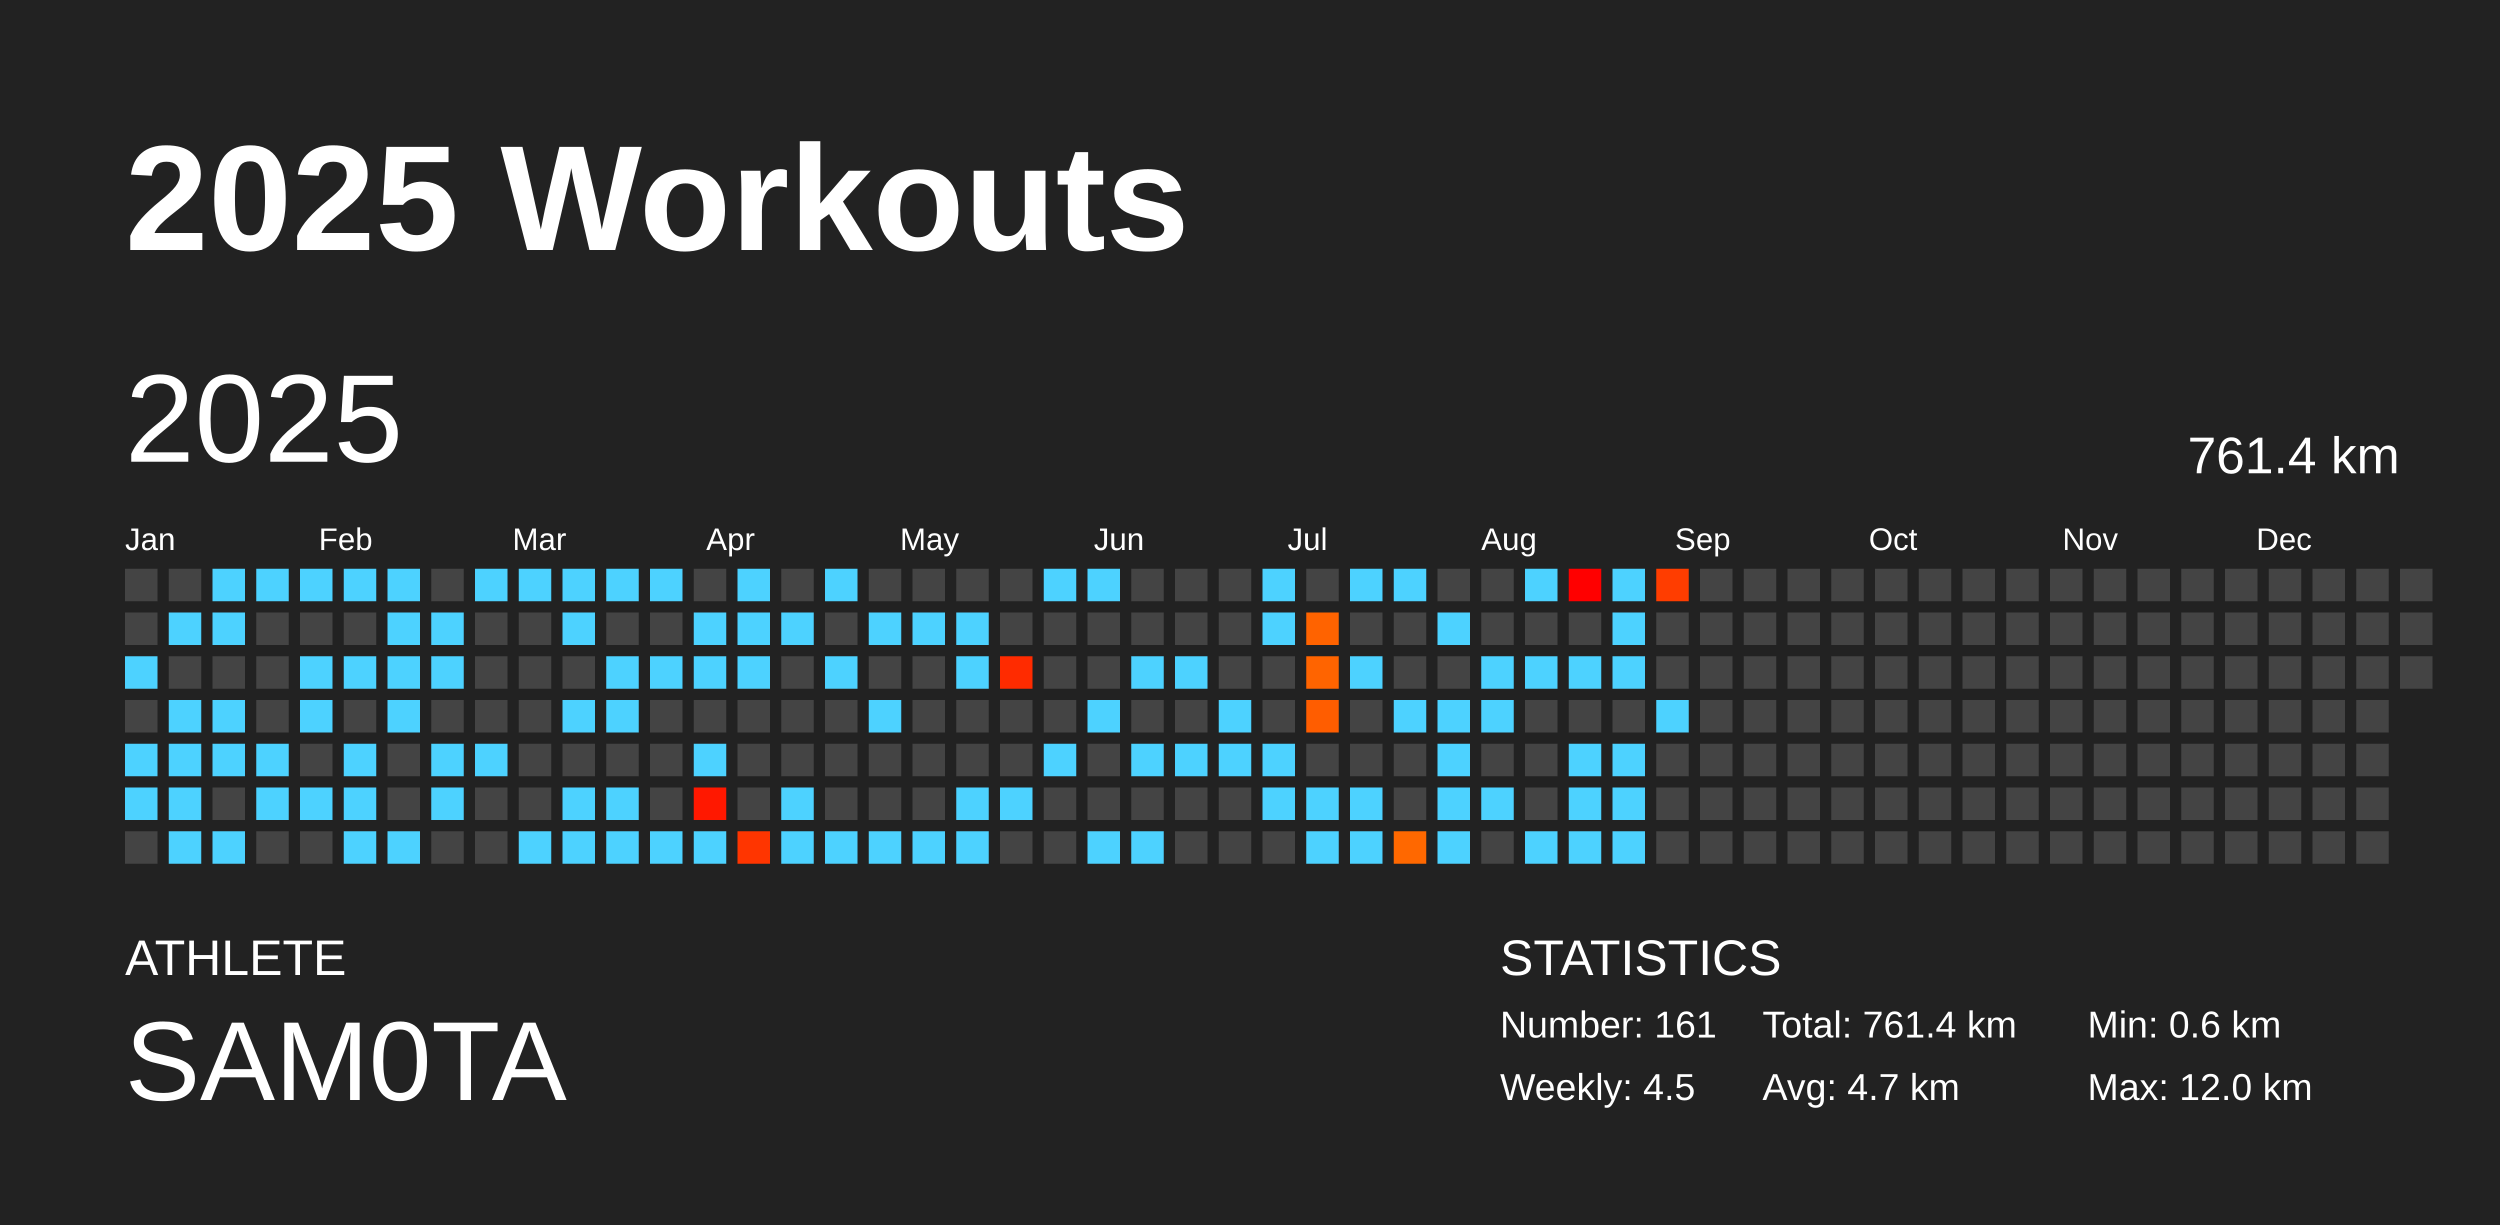
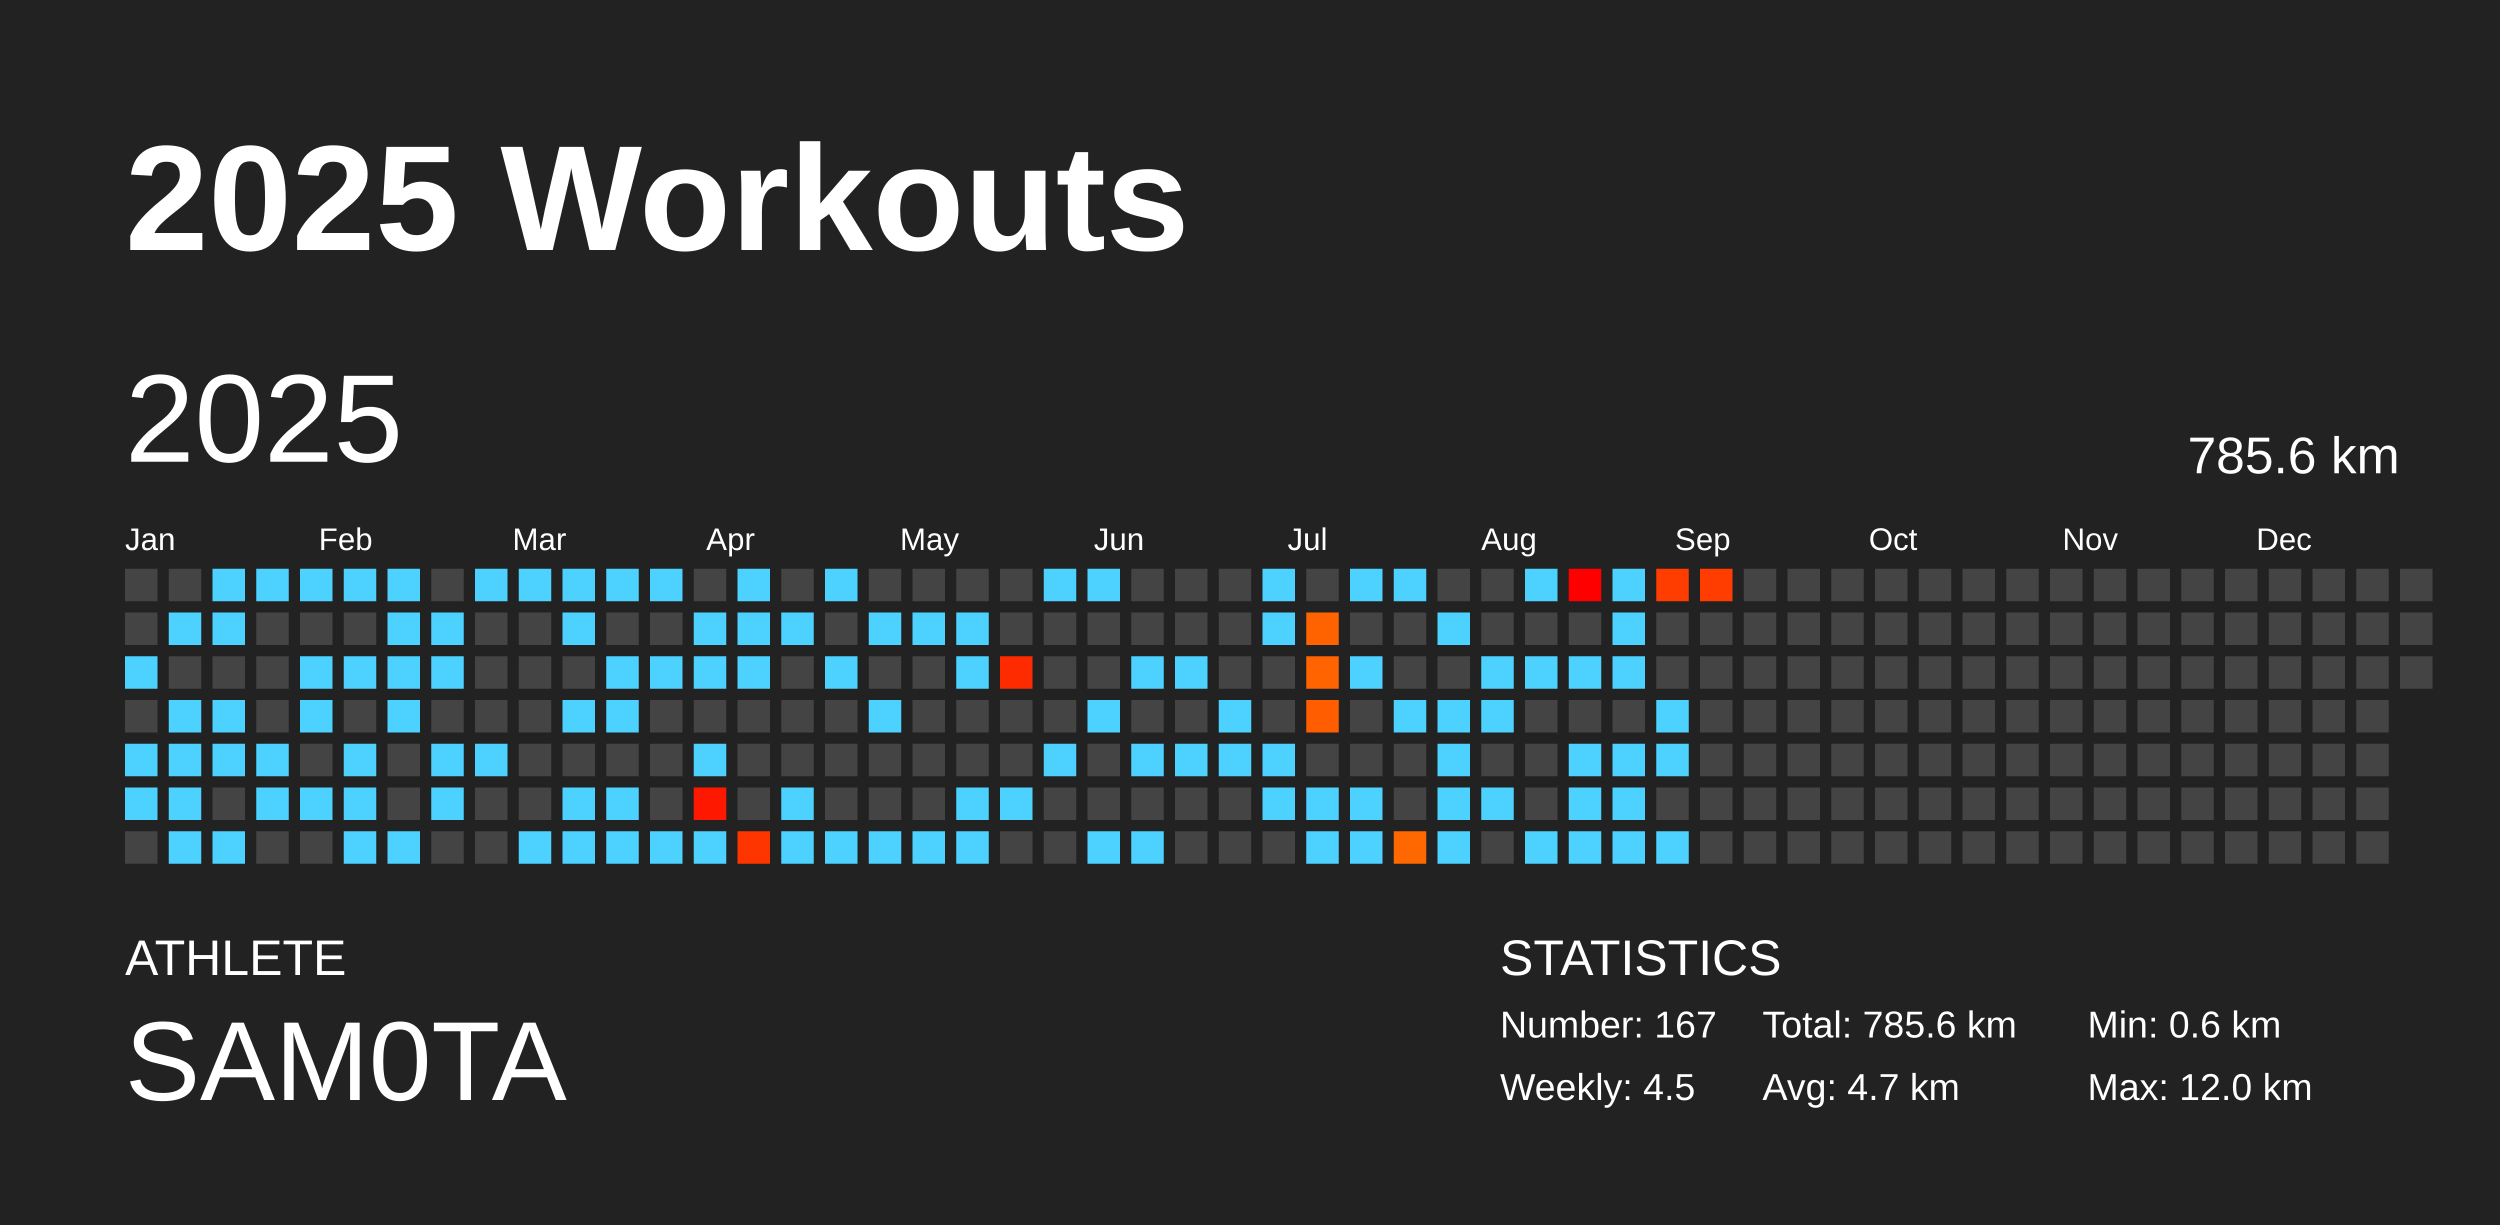
<svg xmlns="http://www.w3.org/2000/svg" baseProfile="full" height="98mm" version="1.1" viewBox="0,0,200,98" width="200mm">
  <defs />
  <rect fill="#222222" height="98" width="200" x="0" y="0" />
  <text fill="#FFFFFF" style="font-size:12px; font-family:Arial; font-weight:bold;" x="10" y="20">2025 Workouts</text>
  <text fill="#FFFFFF" style="font-size:4px; font-family:Arial" x="10" y="78">ATHLETE</text>
  <text fill="#FFFFFF" style="font-size:9px; font-family:Arial" x="10" y="88">SAM0TA</text>
  <text fill="#FFFFFF" style="font-size:4px; font-family:Arial" x="120" y="78">STATISTICS</text>
-   <text fill="#FFFFFF" style="font-size:3px; font-family:Arial" x="120" y="83">Number: 161</text>
+   <text fill="#FFFFFF" style="font-size:3px; font-family:Arial" x="120" y="83">Number: 167</text>
  <text fill="#FFFFFF" style="font-size:3px; font-family:Arial" x="120" y="88">Weekly: 4.5</text>
-   <text fill="#FFFFFF" style="font-size:3px; font-family:Arial" x="141" y="83">Total: 761.4 km</text>
+   <text fill="#FFFFFF" style="font-size:3px; font-family:Arial" x="141" y="83">Total: 785.6 km</text>
  <text fill="#FFFFFF" style="font-size:3px; font-family:Arial" x="141" y="88">Avg: 4.7 km</text>
  <text fill="#FFFFFF" style="font-size:3px; font-family:Arial" x="167" y="83">Min: 0.6 km</text>
  <text fill="#FFFFFF" style="font-size:3px; font-family:Arial" x="167" y="88">Max: 12.0 km</text>
  <text dominant-baseline="hanging" fill="#FFFFFF" style="font-size:10.0px; font-family:Arial;" x="10" y="30">2025</text>
-   <text dominant-baseline="hanging" fill="#FFFFFF" style="font-size:4.125px; font-family:Arial;" x="175" y="35">761.4 km</text>
+   <text dominant-baseline="hanging" fill="#FFFFFF" style="font-size:4.125px; font-family:Arial;" x="175" y="35">785.6 km</text>
  <text fill="#FFFFFF" style="font-size:2.5px; font-family:Arial" x="10.0" y="44">Jan</text>
  <text fill="#FFFFFF" style="font-size:2.5px; font-family:Arial" x="25.5" y="44">Feb</text>
  <text fill="#FFFFFF" style="font-size:2.5px; font-family:Arial" x="41.0" y="44">Mar</text>
  <text fill="#FFFFFF" style="font-size:2.5px; font-family:Arial" x="56.5" y="44">Apr</text>
  <text fill="#FFFFFF" style="font-size:2.5px; font-family:Arial" x="72.0" y="44">May</text>
  <text fill="#FFFFFF" style="font-size:2.5px; font-family:Arial" x="87.5" y="44">Jun</text>
  <text fill="#FFFFFF" style="font-size:2.5px; font-family:Arial" x="103.0" y="44">Jul</text>
  <text fill="#FFFFFF" style="font-size:2.5px; font-family:Arial" x="118.5" y="44">Aug</text>
  <text fill="#FFFFFF" style="font-size:2.5px; font-family:Arial" x="134.0" y="44">Sep</text>
  <text fill="#FFFFFF" style="font-size:2.5px; font-family:Arial" x="149.5" y="44">Oct</text>
  <text fill="#FFFFFF" style="font-size:2.5px; font-family:Arial" x="165.0" y="44">Nov</text>
  <text fill="#FFFFFF" style="font-size:2.5px; font-family:Arial" x="180.5" y="44">Dec</text>
  <rect fill="#444444" height="2.6" width="2.6" x="10.0" y="45.5" />
  <rect fill="#444444" height="2.6" width="2.6" x="10.0" y="49.0" />
  <rect fill="#4dd2ff" height="2.6" width="2.6" x="10.0" y="52.5" />
  <rect fill="#444444" height="2.6" width="2.6" x="10.0" y="56.0" />
  <rect fill="#4dd2ff" height="2.6" width="2.6" x="10.0" y="59.5" />
  <rect fill="#4dd2ff" height="2.6" width="2.6" x="10.0" y="63.0" />
  <rect fill="#444444" height="2.6" width="2.6" x="10.0" y="66.5" />
  <rect fill="#444444" height="2.6" width="2.6" x="13.5" y="45.5" />
  <rect fill="#4dd2ff" height="2.6" width="2.6" x="13.5" y="49.0" />
  <rect fill="#444444" height="2.6" width="2.6" x="13.5" y="52.5" />
  <rect fill="#4dd2ff" height="2.6" width="2.6" x="13.5" y="56.0" />
  <rect fill="#4dd2ff" height="2.6" width="2.6" x="13.5" y="59.5" />
  <rect fill="#4dd2ff" height="2.6" width="2.6" x="13.5" y="63.0" />
  <rect fill="#4dd2ff" height="2.6" width="2.6" x="13.5" y="66.5" />
  <rect fill="#4dd2ff" height="2.6" width="2.6" x="17.0" y="45.5" />
  <rect fill="#4dd2ff" height="2.6" width="2.6" x="17.0" y="49.0" />
  <rect fill="#444444" height="2.6" width="2.6" x="17.0" y="52.5" />
  <rect fill="#4dd2ff" height="2.6" width="2.6" x="17.0" y="56.0" />
  <rect fill="#4dd2ff" height="2.6" width="2.6" x="17.0" y="59.5" />
  <rect fill="#444444" height="2.6" width="2.6" x="17.0" y="63.0" />
  <rect fill="#4dd2ff" height="2.6" width="2.6" x="17.0" y="66.5" />
  <rect fill="#4dd2ff" height="2.6" width="2.6" x="20.5" y="45.5" />
  <rect fill="#444444" height="2.6" width="2.6" x="20.5" y="49.0" />
  <rect fill="#444444" height="2.6" width="2.6" x="20.5" y="52.5" />
  <rect fill="#444444" height="2.6" width="2.6" x="20.5" y="56.0" />
  <rect fill="#4dd2ff" height="2.6" width="2.6" x="20.5" y="59.5" />
  <rect fill="#4dd2ff" height="2.6" width="2.6" x="20.5" y="63.0" />
  <rect fill="#444444" height="2.6" width="2.6" x="20.5" y="66.5" />
  <rect fill="#4dd2ff" height="2.6" width="2.6" x="24.0" y="45.5" />
  <rect fill="#444444" height="2.6" width="2.6" x="24.0" y="49.0" />
  <rect fill="#4dd2ff" height="2.6" width="2.6" x="24.0" y="52.5" />
  <rect fill="#4dd2ff" height="2.6" width="2.6" x="24.0" y="56.0" />
  <rect fill="#444444" height="2.6" width="2.6" x="24.0" y="59.5" />
  <rect fill="#4dd2ff" height="2.6" width="2.6" x="24.0" y="63.0" />
  <rect fill="#444444" height="2.6" width="2.6" x="24.0" y="66.5" />
  <rect fill="#4dd2ff" height="2.6" width="2.6" x="27.5" y="45.5" />
  <rect fill="#444444" height="2.6" width="2.6" x="27.5" y="49.0" />
  <rect fill="#4dd2ff" height="2.6" width="2.6" x="27.5" y="52.5" />
  <rect fill="#444444" height="2.6" width="2.6" x="27.5" y="56.0" />
  <rect fill="#4dd2ff" height="2.6" width="2.6" x="27.5" y="59.5" />
  <rect fill="#4dd2ff" height="2.6" width="2.6" x="27.5" y="63.0" />
  <rect fill="#4dd2ff" height="2.6" width="2.6" x="27.5" y="66.5" />
  <rect fill="#4dd2ff" height="2.6" width="2.6" x="31.0" y="45.5" />
  <rect fill="#4dd2ff" height="2.6" width="2.6" x="31.0" y="49.0" />
  <rect fill="#4dd2ff" height="2.6" width="2.6" x="31.0" y="52.5" />
  <rect fill="#4dd2ff" height="2.6" width="2.6" x="31.0" y="56.0" />
  <rect fill="#444444" height="2.6" width="2.6" x="31.0" y="59.5" />
  <rect fill="#444444" height="2.6" width="2.6" x="31.0" y="63.0" />
  <rect fill="#4dd2ff" height="2.6" width="2.6" x="31.0" y="66.5" />
  <rect fill="#444444" height="2.6" width="2.6" x="34.5" y="45.5" />
  <rect fill="#4dd2ff" height="2.6" width="2.6" x="34.5" y="49.0" />
  <rect fill="#4dd2ff" height="2.6" width="2.6" x="34.5" y="52.5" />
  <rect fill="#444444" height="2.6" width="2.6" x="34.5" y="56.0" />
  <rect fill="#4dd2ff" height="2.6" width="2.6" x="34.5" y="59.5" />
  <rect fill="#4dd2ff" height="2.6" width="2.6" x="34.5" y="63.0" />
  <rect fill="#444444" height="2.6" width="2.6" x="34.5" y="66.5" />
  <rect fill="#4dd2ff" height="2.6" width="2.6" x="38.0" y="45.5" />
  <rect fill="#444444" height="2.6" width="2.6" x="38.0" y="49.0" />
  <rect fill="#444444" height="2.6" width="2.6" x="38.0" y="52.5" />
  <rect fill="#444444" height="2.6" width="2.6" x="38.0" y="56.0" />
  <rect fill="#4dd2ff" height="2.6" width="2.6" x="38.0" y="59.5" />
  <rect fill="#444444" height="2.6" width="2.6" x="38.0" y="63.0" />
  <rect fill="#444444" height="2.6" width="2.6" x="38.0" y="66.5" />
  <rect fill="#4dd2ff" height="2.6" width="2.6" x="41.5" y="45.5" />
  <rect fill="#444444" height="2.6" width="2.6" x="41.5" y="49.0" />
  <rect fill="#444444" height="2.6" width="2.6" x="41.5" y="52.5" />
  <rect fill="#444444" height="2.6" width="2.6" x="41.5" y="56.0" />
  <rect fill="#444444" height="2.6" width="2.6" x="41.5" y="59.5" />
  <rect fill="#444444" height="2.6" width="2.6" x="41.5" y="63.0" />
  <rect fill="#4dd2ff" height="2.6" width="2.6" x="41.5" y="66.5" />
  <rect fill="#4dd2ff" height="2.6" width="2.6" x="45.0" y="45.5" />
  <rect fill="#4dd2ff" height="2.6" width="2.6" x="45.0" y="49.0" />
  <rect fill="#444444" height="2.6" width="2.6" x="45.0" y="52.5" />
  <rect fill="#4dd2ff" height="2.6" width="2.6" x="45.0" y="56.0" />
  <rect fill="#444444" height="2.6" width="2.6" x="45.0" y="59.5" />
  <rect fill="#4dd2ff" height="2.6" width="2.6" x="45.0" y="63.0" />
  <rect fill="#4dd2ff" height="2.6" width="2.6" x="45.0" y="66.5" />
  <rect fill="#4dd2ff" height="2.6" width="2.6" x="48.5" y="45.5" />
  <rect fill="#444444" height="2.6" width="2.6" x="48.5" y="49.0" />
  <rect fill="#4dd2ff" height="2.6" width="2.6" x="48.5" y="52.5" />
  <rect fill="#4dd2ff" height="2.6" width="2.6" x="48.5" y="56.0" />
  <rect fill="#444444" height="2.6" width="2.6" x="48.5" y="59.5" />
  <rect fill="#4dd2ff" height="2.6" width="2.6" x="48.5" y="63.0" />
  <rect fill="#4dd2ff" height="2.6" width="2.6" x="48.5" y="66.5" />
  <rect fill="#4dd2ff" height="2.6" width="2.6" x="52.0" y="45.5" />
  <rect fill="#444444" height="2.6" width="2.6" x="52.0" y="49.0" />
  <rect fill="#4dd2ff" height="2.6" width="2.6" x="52.0" y="52.5" />
  <rect fill="#444444" height="2.6" width="2.6" x="52.0" y="56.0" />
  <rect fill="#444444" height="2.6" width="2.6" x="52.0" y="59.5" />
  <rect fill="#444444" height="2.6" width="2.6" x="52.0" y="63.0" />
  <rect fill="#4dd2ff" height="2.6" width="2.6" x="52.0" y="66.5" />
  <rect fill="#444444" height="2.6" width="2.6" x="55.5" y="45.5" />
  <rect fill="#4dd2ff" height="2.6" width="2.6" x="55.5" y="49.0" />
  <rect fill="#4dd2ff" height="2.6" width="2.6" x="55.5" y="52.5" />
  <rect fill="#444444" height="2.6" width="2.6" x="55.5" y="56.0" />
  <rect fill="#4dd2ff" height="2.6" width="2.6" x="55.5" y="59.5" />
  <rect fill="#ff1800" height="2.6" width="2.6" x="55.5" y="63.0" />
  <rect fill="#4dd2ff" height="2.6" width="2.6" x="55.5" y="66.5" />
  <rect fill="#4dd2ff" height="2.6" width="2.6" x="59.0" y="45.5" />
  <rect fill="#4dd2ff" height="2.6" width="2.6" x="59.0" y="49.0" />
  <rect fill="#4dd2ff" height="2.6" width="2.6" x="59.0" y="52.5" />
  <rect fill="#444444" height="2.6" width="2.6" x="59.0" y="56.0" />
  <rect fill="#444444" height="2.6" width="2.6" x="59.0" y="59.5" />
  <rect fill="#444444" height="2.6" width="2.6" x="59.0" y="63.0" />
  <rect fill="#ff3500" height="2.6" width="2.6" x="59.0" y="66.5" />
  <rect fill="#444444" height="2.6" width="2.6" x="62.5" y="45.5" />
  <rect fill="#4dd2ff" height="2.6" width="2.6" x="62.5" y="49.0" />
  <rect fill="#444444" height="2.6" width="2.6" x="62.5" y="52.5" />
  <rect fill="#444444" height="2.6" width="2.6" x="62.5" y="56.0" />
  <rect fill="#444444" height="2.6" width="2.6" x="62.5" y="59.5" />
  <rect fill="#4dd2ff" height="2.6" width="2.6" x="62.5" y="63.0" />
  <rect fill="#4dd2ff" height="2.6" width="2.6" x="62.5" y="66.5" />
  <rect fill="#4dd2ff" height="2.6" width="2.6" x="66.0" y="45.5" />
  <rect fill="#444444" height="2.6" width="2.6" x="66.0" y="49.0" />
  <rect fill="#4dd2ff" height="2.6" width="2.6" x="66.0" y="52.5" />
  <rect fill="#444444" height="2.6" width="2.6" x="66.0" y="56.0" />
  <rect fill="#444444" height="2.6" width="2.6" x="66.0" y="59.5" />
  <rect fill="#444444" height="2.6" width="2.6" x="66.0" y="63.0" />
  <rect fill="#4dd2ff" height="2.6" width="2.6" x="66.0" y="66.5" />
  <rect fill="#444444" height="2.6" width="2.6" x="69.5" y="45.5" />
  <rect fill="#4dd2ff" height="2.6" width="2.6" x="69.5" y="49.0" />
  <rect fill="#444444" height="2.6" width="2.6" x="69.5" y="52.5" />
  <rect fill="#4dd2ff" height="2.6" width="2.6" x="69.5" y="56.0" />
  <rect fill="#444444" height="2.6" width="2.6" x="69.5" y="59.5" />
  <rect fill="#444444" height="2.6" width="2.6" x="69.5" y="63.0" />
  <rect fill="#4dd2ff" height="2.6" width="2.6" x="69.5" y="66.5" />
  <rect fill="#444444" height="2.6" width="2.6" x="73.0" y="45.5" />
  <rect fill="#4dd2ff" height="2.6" width="2.6" x="73.0" y="49.0" />
  <rect fill="#444444" height="2.6" width="2.6" x="73.0" y="52.5" />
  <rect fill="#444444" height="2.6" width="2.6" x="73.0" y="56.0" />
  <rect fill="#444444" height="2.6" width="2.6" x="73.0" y="59.5" />
  <rect fill="#444444" height="2.6" width="2.6" x="73.0" y="63.0" />
  <rect fill="#4dd2ff" height="2.6" width="2.6" x="73.0" y="66.5" />
  <rect fill="#444444" height="2.6" width="2.6" x="76.5" y="45.5" />
  <rect fill="#4dd2ff" height="2.6" width="2.6" x="76.5" y="49.0" />
  <rect fill="#4dd2ff" height="2.6" width="2.6" x="76.5" y="52.5" />
  <rect fill="#444444" height="2.6" width="2.6" x="76.5" y="56.0" />
  <rect fill="#444444" height="2.6" width="2.6" x="76.5" y="59.5" />
  <rect fill="#4dd2ff" height="2.6" width="2.6" x="76.5" y="63.0" />
  <rect fill="#4dd2ff" height="2.6" width="2.6" x="76.5" y="66.5" />
  <rect fill="#444444" height="2.6" width="2.6" x="80.0" y="45.5" />
  <rect fill="#444444" height="2.6" width="2.6" x="80.0" y="49.0" />
  <rect fill="#ff2b00" height="2.6" width="2.6" x="80.0" y="52.5" />
  <rect fill="#444444" height="2.6" width="2.6" x="80.0" y="56.0" />
  <rect fill="#444444" height="2.6" width="2.6" x="80.0" y="59.5" />
  <rect fill="#4dd2ff" height="2.6" width="2.6" x="80.0" y="63.0" />
  <rect fill="#444444" height="2.6" width="2.6" x="80.0" y="66.5" />
  <rect fill="#4dd2ff" height="2.6" width="2.6" x="83.5" y="45.5" />
  <rect fill="#444444" height="2.6" width="2.6" x="83.5" y="49.0" />
  <rect fill="#444444" height="2.6" width="2.6" x="83.5" y="52.5" />
  <rect fill="#444444" height="2.6" width="2.6" x="83.5" y="56.0" />
  <rect fill="#4dd2ff" height="2.6" width="2.6" x="83.5" y="59.5" />
  <rect fill="#444444" height="2.6" width="2.6" x="83.5" y="63.0" />
  <rect fill="#444444" height="2.6" width="2.6" x="83.5" y="66.5" />
  <rect fill="#4dd2ff" height="2.6" width="2.6" x="87.0" y="45.5" />
  <rect fill="#444444" height="2.6" width="2.6" x="87.0" y="49.0" />
  <rect fill="#444444" height="2.6" width="2.6" x="87.0" y="52.5" />
  <rect fill="#4dd2ff" height="2.6" width="2.6" x="87.0" y="56.0" />
  <rect fill="#444444" height="2.6" width="2.6" x="87.0" y="59.5" />
  <rect fill="#444444" height="2.6" width="2.6" x="87.0" y="63.0" />
  <rect fill="#4dd2ff" height="2.6" width="2.6" x="87.0" y="66.5" />
  <rect fill="#444444" height="2.6" width="2.6" x="90.5" y="45.5" />
  <rect fill="#444444" height="2.6" width="2.6" x="90.5" y="49.0" />
  <rect fill="#4dd2ff" height="2.6" width="2.6" x="90.5" y="52.5" />
  <rect fill="#444444" height="2.6" width="2.6" x="90.5" y="56.0" />
  <rect fill="#4dd2ff" height="2.6" width="2.6" x="90.5" y="59.5" />
  <rect fill="#444444" height="2.6" width="2.6" x="90.5" y="63.0" />
  <rect fill="#4dd2ff" height="2.6" width="2.6" x="90.5" y="66.5" />
  <rect fill="#444444" height="2.6" width="2.6" x="94.0" y="45.5" />
  <rect fill="#444444" height="2.6" width="2.6" x="94.0" y="49.0" />
  <rect fill="#4dd2ff" height="2.6" width="2.6" x="94.0" y="52.5" />
  <rect fill="#444444" height="2.6" width="2.6" x="94.0" y="56.0" />
  <rect fill="#4dd2ff" height="2.6" width="2.6" x="94.0" y="59.5" />
  <rect fill="#444444" height="2.6" width="2.6" x="94.0" y="63.0" />
  <rect fill="#444444" height="2.6" width="2.6" x="94.0" y="66.5" />
  <rect fill="#444444" height="2.6" width="2.6" x="97.5" y="45.5" />
  <rect fill="#444444" height="2.6" width="2.6" x="97.5" y="49.0" />
  <rect fill="#444444" height="2.6" width="2.6" x="97.5" y="52.5" />
  <rect fill="#4dd2ff" height="2.6" width="2.6" x="97.5" y="56.0" />
  <rect fill="#4dd2ff" height="2.6" width="2.6" x="97.5" y="59.5" />
  <rect fill="#444444" height="2.6" width="2.6" x="97.5" y="63.0" />
  <rect fill="#444444" height="2.6" width="2.6" x="97.5" y="66.5" />
  <rect fill="#4dd2ff" height="2.6" width="2.6" x="101.0" y="45.5" />
  <rect fill="#4dd2ff" height="2.6" width="2.6" x="101.0" y="49.0" />
  <rect fill="#444444" height="2.6" width="2.6" x="101.0" y="52.5" />
  <rect fill="#444444" height="2.6" width="2.6" x="101.0" y="56.0" />
  <rect fill="#4dd2ff" height="2.6" width="2.6" x="101.0" y="59.5" />
  <rect fill="#4dd2ff" height="2.6" width="2.6" x="101.0" y="63.0" />
  <rect fill="#444444" height="2.6" width="2.6" x="101.0" y="66.5" />
  <rect fill="#444444" height="2.6" width="2.6" x="104.5" y="45.5" />
  <rect fill="#ff6300" height="2.6" width="2.6" x="104.5" y="49.0" />
  <rect fill="#ff6400" height="2.6" width="2.6" x="104.5" y="52.5" />
  <rect fill="#ff5d00" height="2.6" width="2.6" x="104.5" y="56.0" />
  <rect fill="#444444" height="2.6" width="2.6" x="104.5" y="59.5" />
  <rect fill="#4dd2ff" height="2.6" width="2.6" x="104.5" y="63.0" />
  <rect fill="#4dd2ff" height="2.6" width="2.6" x="104.5" y="66.5" />
  <rect fill="#4dd2ff" height="2.6" width="2.6" x="108.0" y="45.5" />
  <rect fill="#444444" height="2.6" width="2.6" x="108.0" y="49.0" />
  <rect fill="#4dd2ff" height="2.6" width="2.6" x="108.0" y="52.5" />
  <rect fill="#444444" height="2.6" width="2.6" x="108.0" y="56.0" />
  <rect fill="#444444" height="2.6" width="2.6" x="108.0" y="59.5" />
  <rect fill="#4dd2ff" height="2.6" width="2.6" x="108.0" y="63.0" />
  <rect fill="#4dd2ff" height="2.6" width="2.6" x="108.0" y="66.5" />
  <rect fill="#4dd2ff" height="2.6" width="2.6" x="111.5" y="45.5" />
  <rect fill="#444444" height="2.6" width="2.6" x="111.5" y="49.0" />
  <rect fill="#444444" height="2.6" width="2.6" x="111.5" y="52.5" />
  <rect fill="#4dd2ff" height="2.6" width="2.6" x="111.5" y="56.0" />
  <rect fill="#444444" height="2.6" width="2.6" x="111.5" y="59.5" />
  <rect fill="#444444" height="2.6" width="2.6" x="111.5" y="63.0" />
  <rect fill="#ff6800" height="2.6" width="2.6" x="111.5" y="66.5" />
  <rect fill="#444444" height="2.6" width="2.6" x="115.0" y="45.5" />
  <rect fill="#4dd2ff" height="2.6" width="2.6" x="115.0" y="49.0" />
  <rect fill="#444444" height="2.6" width="2.6" x="115.0" y="52.5" />
  <rect fill="#4dd2ff" height="2.6" width="2.6" x="115.0" y="56.0" />
  <rect fill="#4dd2ff" height="2.6" width="2.6" x="115.0" y="59.5" />
  <rect fill="#4dd2ff" height="2.6" width="2.6" x="115.0" y="63.0" />
  <rect fill="#4dd2ff" height="2.6" width="2.6" x="115.0" y="66.5" />
  <rect fill="#444444" height="2.6" width="2.6" x="118.5" y="45.5" />
  <rect fill="#444444" height="2.6" width="2.6" x="118.5" y="49.0" />
  <rect fill="#4dd2ff" height="2.6" width="2.6" x="118.5" y="52.5" />
  <rect fill="#4dd2ff" height="2.6" width="2.6" x="118.5" y="56.0" />
  <rect fill="#444444" height="2.6" width="2.6" x="118.5" y="59.5" />
  <rect fill="#4dd2ff" height="2.6" width="2.6" x="118.5" y="63.0" />
  <rect fill="#444444" height="2.6" width="2.6" x="118.5" y="66.5" />
  <rect fill="#4dd2ff" height="2.6" width="2.6" x="122.0" y="45.5" />
  <rect fill="#444444" height="2.6" width="2.6" x="122.0" y="49.0" />
  <rect fill="#4dd2ff" height="2.6" width="2.6" x="122.0" y="52.5" />
  <rect fill="#444444" height="2.6" width="2.6" x="122.0" y="56.0" />
  <rect fill="#444444" height="2.6" width="2.6" x="122.0" y="59.5" />
  <rect fill="#444444" height="2.6" width="2.6" x="122.0" y="63.0" />
  <rect fill="#4dd2ff" height="2.6" width="2.6" x="122.0" y="66.5" />
  <rect fill="#ff0000" height="2.6" width="2.6" x="125.5" y="45.5" />
  <rect fill="#444444" height="2.6" width="2.6" x="125.5" y="49.0" />
  <rect fill="#4dd2ff" height="2.6" width="2.6" x="125.5" y="52.5" />
  <rect fill="#444444" height="2.6" width="2.6" x="125.5" y="56.0" />
  <rect fill="#4dd2ff" height="2.6" width="2.6" x="125.5" y="59.5" />
  <rect fill="#4dd2ff" height="2.6" width="2.6" x="125.5" y="63.0" />
  <rect fill="#4dd2ff" height="2.6" width="2.6" x="125.5" y="66.5" />
  <rect fill="#4dd2ff" height="2.6" width="2.6" x="129.0" y="45.5" />
  <rect fill="#4dd2ff" height="2.6" width="2.6" x="129.0" y="49.0" />
  <rect fill="#4dd2ff" height="2.6" width="2.6" x="129.0" y="52.5" />
  <rect fill="#444444" height="2.6" width="2.6" x="129.0" y="56.0" />
  <rect fill="#4dd2ff" height="2.6" width="2.6" x="129.0" y="59.5" />
  <rect fill="#4dd2ff" height="2.6" width="2.6" x="129.0" y="63.0" />
  <rect fill="#4dd2ff" height="2.6" width="2.6" x="129.0" y="66.5" />
  <rect fill="#ff3d00" height="2.6" width="2.6" x="132.5" y="45.5" />
  <rect fill="#444444" height="2.6" width="2.6" x="132.5" y="49.0" />
  <rect fill="#444444" height="2.6" width="2.6" x="132.5" y="52.5" />
  <rect fill="#4dd2ff" height="2.6" width="2.6" x="132.5" y="56.0" />
-   <rect fill="#444444" height="2.6" width="2.6" x="132.5" y="59.5" />
+   <rect fill="#4dd2ff" height="2.6" width="2.6" x="132.5" y="59.5" />
  <rect fill="#444444" height="2.6" width="2.6" x="132.5" y="63.0" />
-   <rect fill="#444444" height="2.6" width="2.6" x="132.5" y="66.5" />
-   <rect fill="#444444" height="2.6" width="2.6" x="136.0" y="45.5" />
+   <rect fill="#4dd2ff" height="2.6" width="2.6" x="132.5" y="66.5" />
+   <rect fill="#ff3d00" height="2.6" width="2.6" x="136.0" y="45.5" />
  <rect fill="#444444" height="2.6" width="2.6" x="136.0" y="49.0" />
  <rect fill="#444444" height="2.6" width="2.6" x="136.0" y="52.5" />
  <rect fill="#444444" height="2.6" width="2.6" x="136.0" y="56.0" />
  <rect fill="#444444" height="2.6" width="2.6" x="136.0" y="59.5" />
  <rect fill="#444444" height="2.6" width="2.6" x="136.0" y="63.0" />
  <rect fill="#444444" height="2.6" width="2.6" x="136.0" y="66.5" />
  <rect fill="#444444" height="2.6" width="2.6" x="139.5" y="45.5" />
  <rect fill="#444444" height="2.6" width="2.6" x="139.5" y="49.0" />
  <rect fill="#444444" height="2.6" width="2.6" x="139.5" y="52.5" />
  <rect fill="#444444" height="2.6" width="2.6" x="139.5" y="56.0" />
  <rect fill="#444444" height="2.6" width="2.6" x="139.5" y="59.5" />
  <rect fill="#444444" height="2.6" width="2.6" x="139.5" y="63.0" />
  <rect fill="#444444" height="2.6" width="2.6" x="139.5" y="66.5" />
  <rect fill="#444444" height="2.6" width="2.6" x="143.0" y="45.5" />
  <rect fill="#444444" height="2.6" width="2.6" x="143.0" y="49.0" />
  <rect fill="#444444" height="2.6" width="2.6" x="143.0" y="52.5" />
  <rect fill="#444444" height="2.6" width="2.6" x="143.0" y="56.0" />
  <rect fill="#444444" height="2.6" width="2.6" x="143.0" y="59.5" />
  <rect fill="#444444" height="2.6" width="2.6" x="143.0" y="63.0" />
  <rect fill="#444444" height="2.6" width="2.6" x="143.0" y="66.5" />
  <rect fill="#444444" height="2.6" width="2.6" x="146.5" y="45.5" />
  <rect fill="#444444" height="2.6" width="2.6" x="146.5" y="49.0" />
  <rect fill="#444444" height="2.6" width="2.6" x="146.5" y="52.5" />
  <rect fill="#444444" height="2.6" width="2.6" x="146.5" y="56.0" />
  <rect fill="#444444" height="2.6" width="2.6" x="146.5" y="59.5" />
  <rect fill="#444444" height="2.6" width="2.6" x="146.5" y="63.0" />
  <rect fill="#444444" height="2.6" width="2.6" x="146.5" y="66.5" />
  <rect fill="#444444" height="2.6" width="2.6" x="150.0" y="45.5" />
  <rect fill="#444444" height="2.6" width="2.6" x="150.0" y="49.0" />
  <rect fill="#444444" height="2.6" width="2.6" x="150.0" y="52.5" />
  <rect fill="#444444" height="2.6" width="2.6" x="150.0" y="56.0" />
  <rect fill="#444444" height="2.6" width="2.6" x="150.0" y="59.5" />
  <rect fill="#444444" height="2.6" width="2.6" x="150.0" y="63.0" />
  <rect fill="#444444" height="2.6" width="2.6" x="150.0" y="66.5" />
  <rect fill="#444444" height="2.6" width="2.6" x="153.5" y="45.5" />
  <rect fill="#444444" height="2.6" width="2.6" x="153.5" y="49.0" />
  <rect fill="#444444" height="2.6" width="2.6" x="153.5" y="52.5" />
  <rect fill="#444444" height="2.6" width="2.6" x="153.5" y="56.0" />
  <rect fill="#444444" height="2.6" width="2.6" x="153.5" y="59.5" />
  <rect fill="#444444" height="2.6" width="2.6" x="153.5" y="63.0" />
  <rect fill="#444444" height="2.6" width="2.6" x="153.5" y="66.5" />
  <rect fill="#444444" height="2.6" width="2.6" x="157.0" y="45.5" />
  <rect fill="#444444" height="2.6" width="2.6" x="157.0" y="49.0" />
  <rect fill="#444444" height="2.6" width="2.6" x="157.0" y="52.5" />
  <rect fill="#444444" height="2.6" width="2.6" x="157.0" y="56.0" />
  <rect fill="#444444" height="2.6" width="2.6" x="157.0" y="59.5" />
  <rect fill="#444444" height="2.6" width="2.6" x="157.0" y="63.0" />
  <rect fill="#444444" height="2.6" width="2.6" x="157.0" y="66.5" />
  <rect fill="#444444" height="2.6" width="2.6" x="160.5" y="45.5" />
  <rect fill="#444444" height="2.6" width="2.6" x="160.5" y="49.0" />
  <rect fill="#444444" height="2.6" width="2.6" x="160.5" y="52.5" />
  <rect fill="#444444" height="2.6" width="2.6" x="160.5" y="56.0" />
  <rect fill="#444444" height="2.6" width="2.6" x="160.5" y="59.5" />
  <rect fill="#444444" height="2.6" width="2.6" x="160.5" y="63.0" />
  <rect fill="#444444" height="2.6" width="2.6" x="160.5" y="66.5" />
  <rect fill="#444444" height="2.6" width="2.6" x="164.0" y="45.5" />
  <rect fill="#444444" height="2.6" width="2.6" x="164.0" y="49.0" />
  <rect fill="#444444" height="2.6" width="2.6" x="164.0" y="52.5" />
  <rect fill="#444444" height="2.6" width="2.6" x="164.0" y="56.0" />
  <rect fill="#444444" height="2.6" width="2.6" x="164.0" y="59.5" />
  <rect fill="#444444" height="2.6" width="2.6" x="164.0" y="63.0" />
  <rect fill="#444444" height="2.6" width="2.6" x="164.0" y="66.5" />
  <rect fill="#444444" height="2.6" width="2.6" x="167.5" y="45.5" />
  <rect fill="#444444" height="2.6" width="2.6" x="167.5" y="49.0" />
  <rect fill="#444444" height="2.6" width="2.6" x="167.5" y="52.5" />
  <rect fill="#444444" height="2.6" width="2.6" x="167.5" y="56.0" />
  <rect fill="#444444" height="2.6" width="2.6" x="167.5" y="59.5" />
  <rect fill="#444444" height="2.6" width="2.6" x="167.5" y="63.0" />
  <rect fill="#444444" height="2.6" width="2.6" x="167.5" y="66.5" />
  <rect fill="#444444" height="2.6" width="2.6" x="171.0" y="45.5" />
  <rect fill="#444444" height="2.6" width="2.6" x="171.0" y="49.0" />
  <rect fill="#444444" height="2.6" width="2.6" x="171.0" y="52.5" />
  <rect fill="#444444" height="2.6" width="2.6" x="171.0" y="56.0" />
  <rect fill="#444444" height="2.6" width="2.6" x="171.0" y="59.5" />
  <rect fill="#444444" height="2.6" width="2.6" x="171.0" y="63.0" />
  <rect fill="#444444" height="2.6" width="2.6" x="171.0" y="66.5" />
  <rect fill="#444444" height="2.6" width="2.6" x="174.5" y="45.5" />
  <rect fill="#444444" height="2.6" width="2.6" x="174.5" y="49.0" />
  <rect fill="#444444" height="2.6" width="2.6" x="174.5" y="52.5" />
  <rect fill="#444444" height="2.6" width="2.6" x="174.5" y="56.0" />
  <rect fill="#444444" height="2.6" width="2.6" x="174.5" y="59.5" />
  <rect fill="#444444" height="2.6" width="2.6" x="174.5" y="63.0" />
  <rect fill="#444444" height="2.6" width="2.6" x="174.5" y="66.5" />
  <rect fill="#444444" height="2.6" width="2.6" x="178.0" y="45.5" />
  <rect fill="#444444" height="2.6" width="2.6" x="178.0" y="49.0" />
  <rect fill="#444444" height="2.6" width="2.6" x="178.0" y="52.5" />
  <rect fill="#444444" height="2.6" width="2.6" x="178.0" y="56.0" />
  <rect fill="#444444" height="2.6" width="2.6" x="178.0" y="59.5" />
  <rect fill="#444444" height="2.6" width="2.6" x="178.0" y="63.0" />
  <rect fill="#444444" height="2.6" width="2.6" x="178.0" y="66.5" />
  <rect fill="#444444" height="2.6" width="2.6" x="181.5" y="45.5" />
  <rect fill="#444444" height="2.6" width="2.6" x="181.5" y="49.0" />
  <rect fill="#444444" height="2.6" width="2.6" x="181.5" y="52.5" />
  <rect fill="#444444" height="2.6" width="2.6" x="181.5" y="56.0" />
  <rect fill="#444444" height="2.6" width="2.6" x="181.5" y="59.5" />
  <rect fill="#444444" height="2.6" width="2.6" x="181.5" y="63.0" />
  <rect fill="#444444" height="2.6" width="2.6" x="181.5" y="66.5" />
  <rect fill="#444444" height="2.6" width="2.6" x="185.0" y="45.5" />
  <rect fill="#444444" height="2.6" width="2.6" x="185.0" y="49.0" />
  <rect fill="#444444" height="2.6" width="2.6" x="185.0" y="52.5" />
  <rect fill="#444444" height="2.6" width="2.6" x="185.0" y="56.0" />
  <rect fill="#444444" height="2.6" width="2.6" x="185.0" y="59.5" />
  <rect fill="#444444" height="2.6" width="2.6" x="185.0" y="63.0" />
  <rect fill="#444444" height="2.6" width="2.6" x="185.0" y="66.5" />
  <rect fill="#444444" height="2.6" width="2.6" x="188.5" y="45.5" />
  <rect fill="#444444" height="2.6" width="2.6" x="188.5" y="49.0" />
  <rect fill="#444444" height="2.6" width="2.6" x="188.5" y="52.5" />
  <rect fill="#444444" height="2.6" width="2.6" x="188.5" y="56.0" />
  <rect fill="#444444" height="2.6" width="2.6" x="188.5" y="59.5" />
  <rect fill="#444444" height="2.6" width="2.6" x="188.5" y="63.0" />
  <rect fill="#444444" height="2.6" width="2.6" x="188.5" y="66.5" />
  <rect fill="#444444" height="2.6" width="2.6" x="192.0" y="45.5" />
  <rect fill="#444444" height="2.6" width="2.6" x="192.0" y="49.0" />
  <rect fill="#444444" height="2.6" width="2.6" x="192.0" y="52.5" />
</svg>
